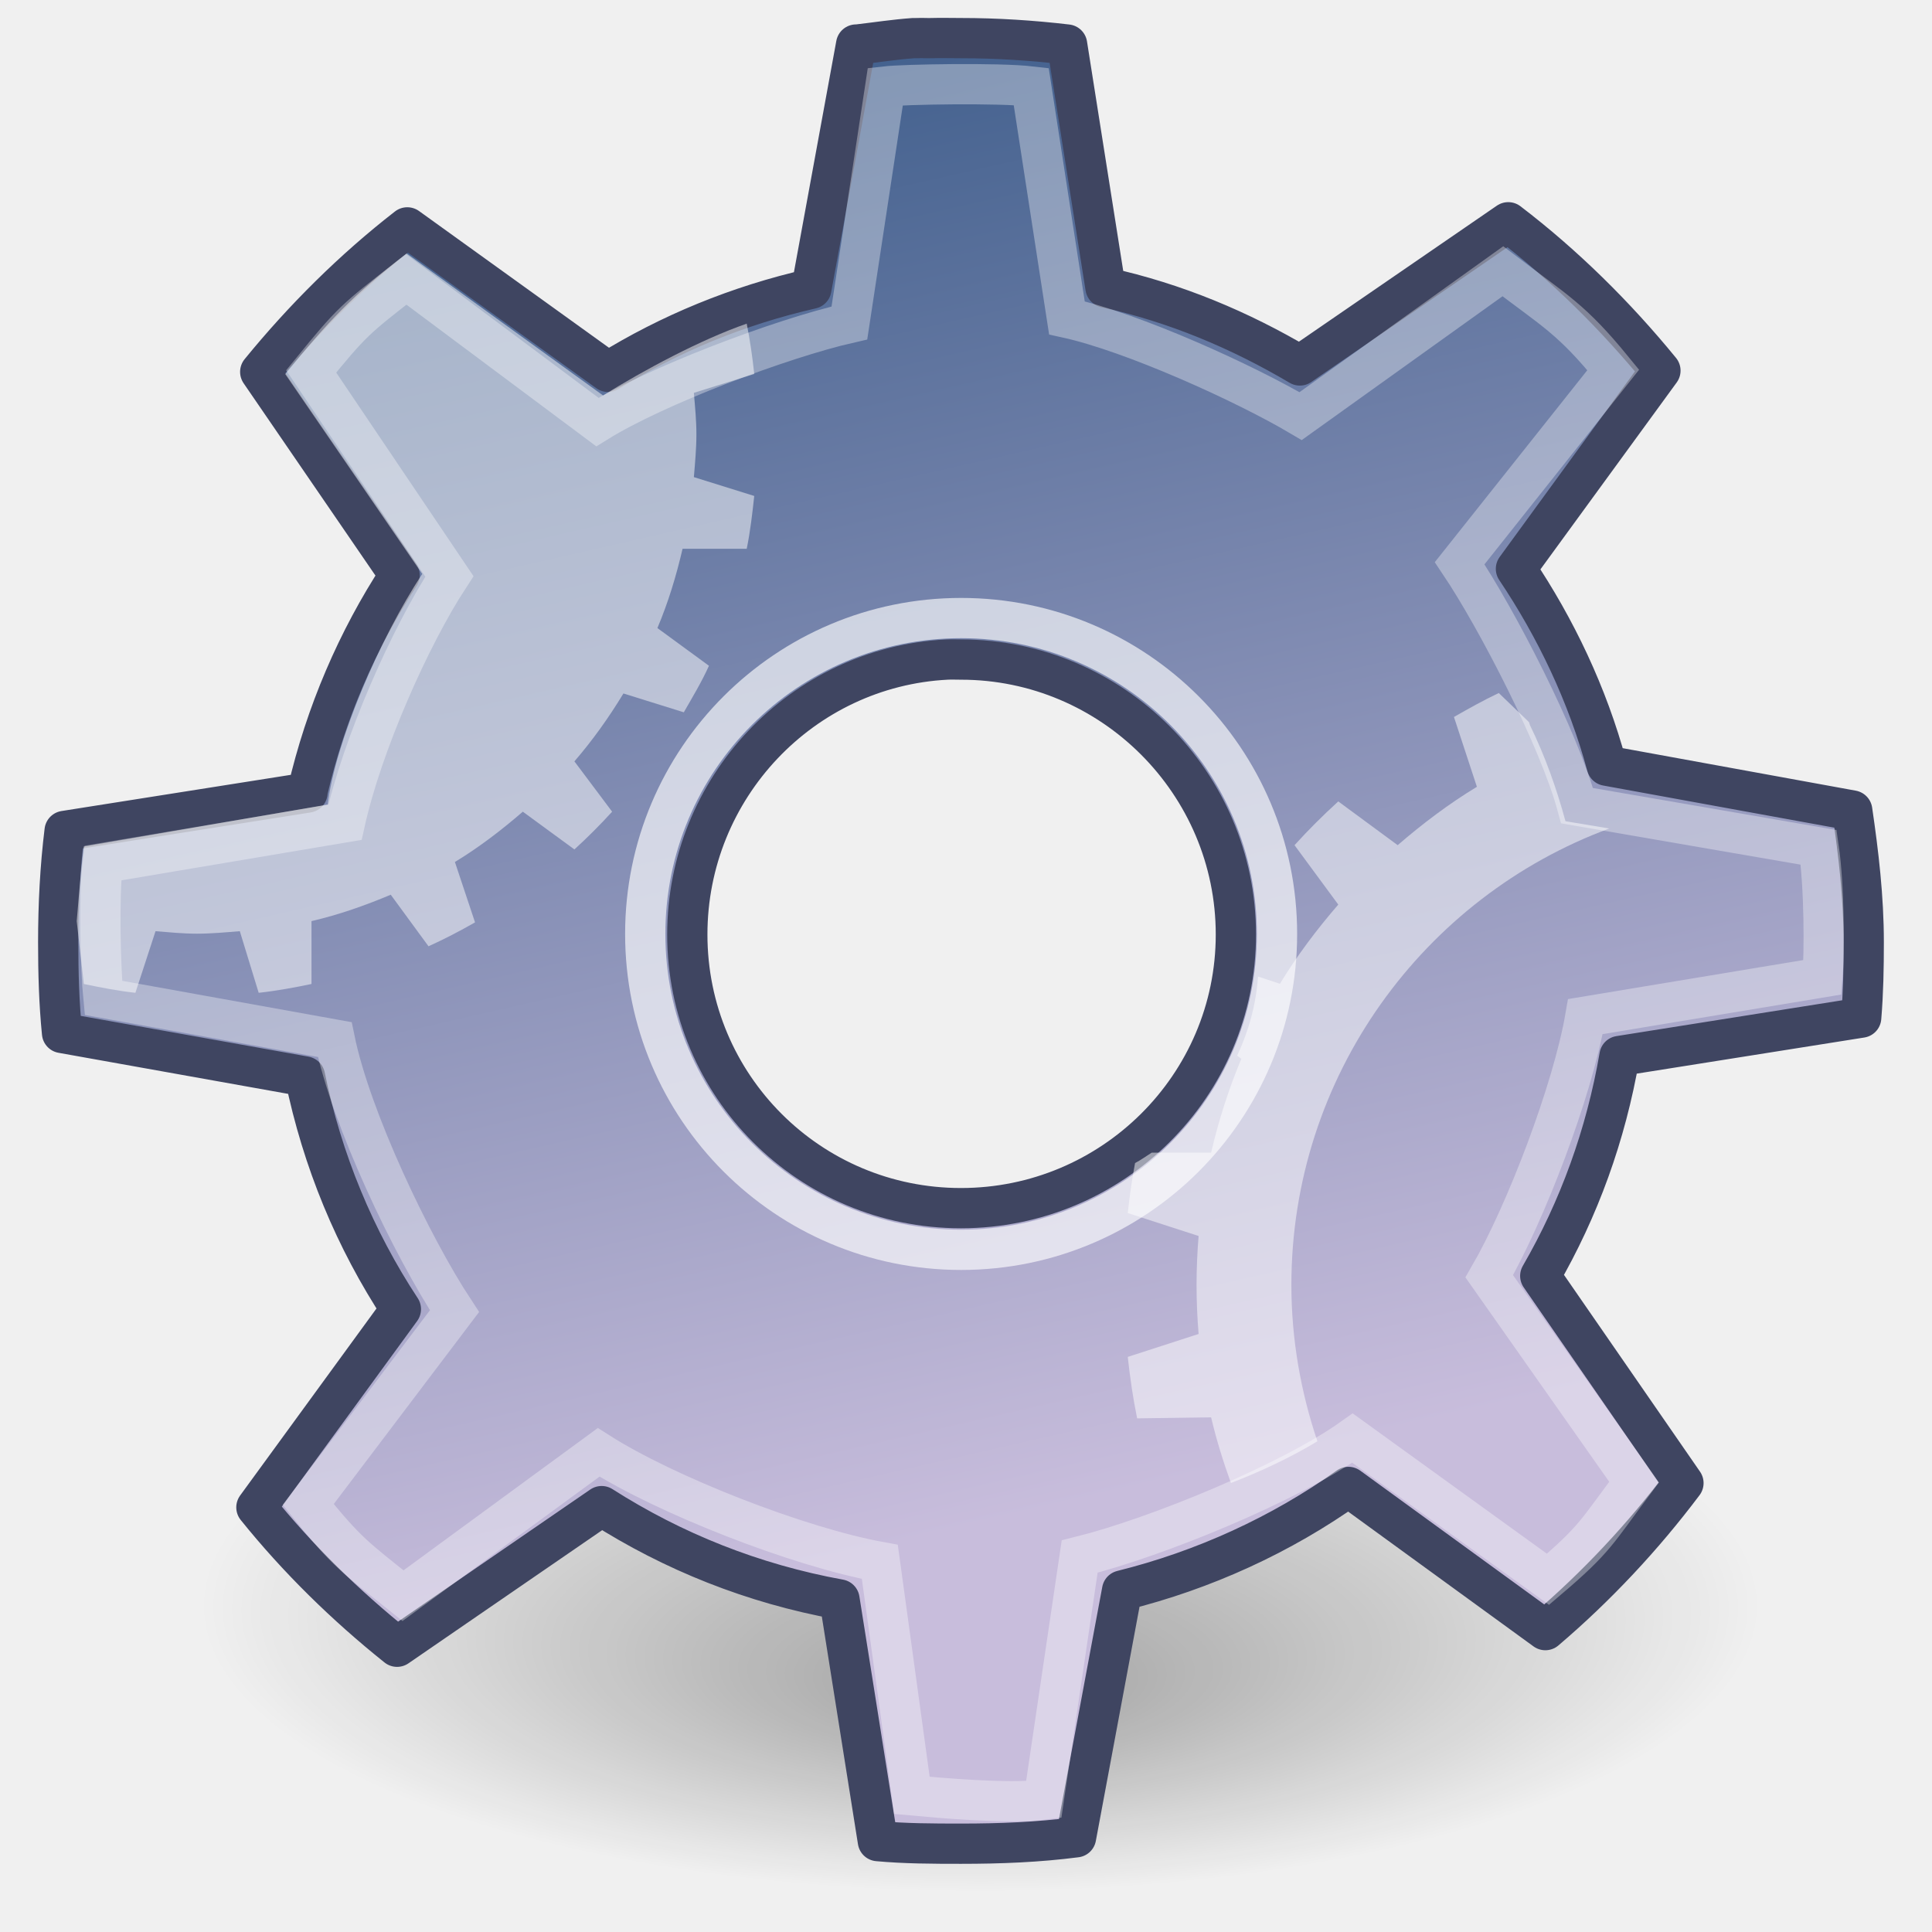
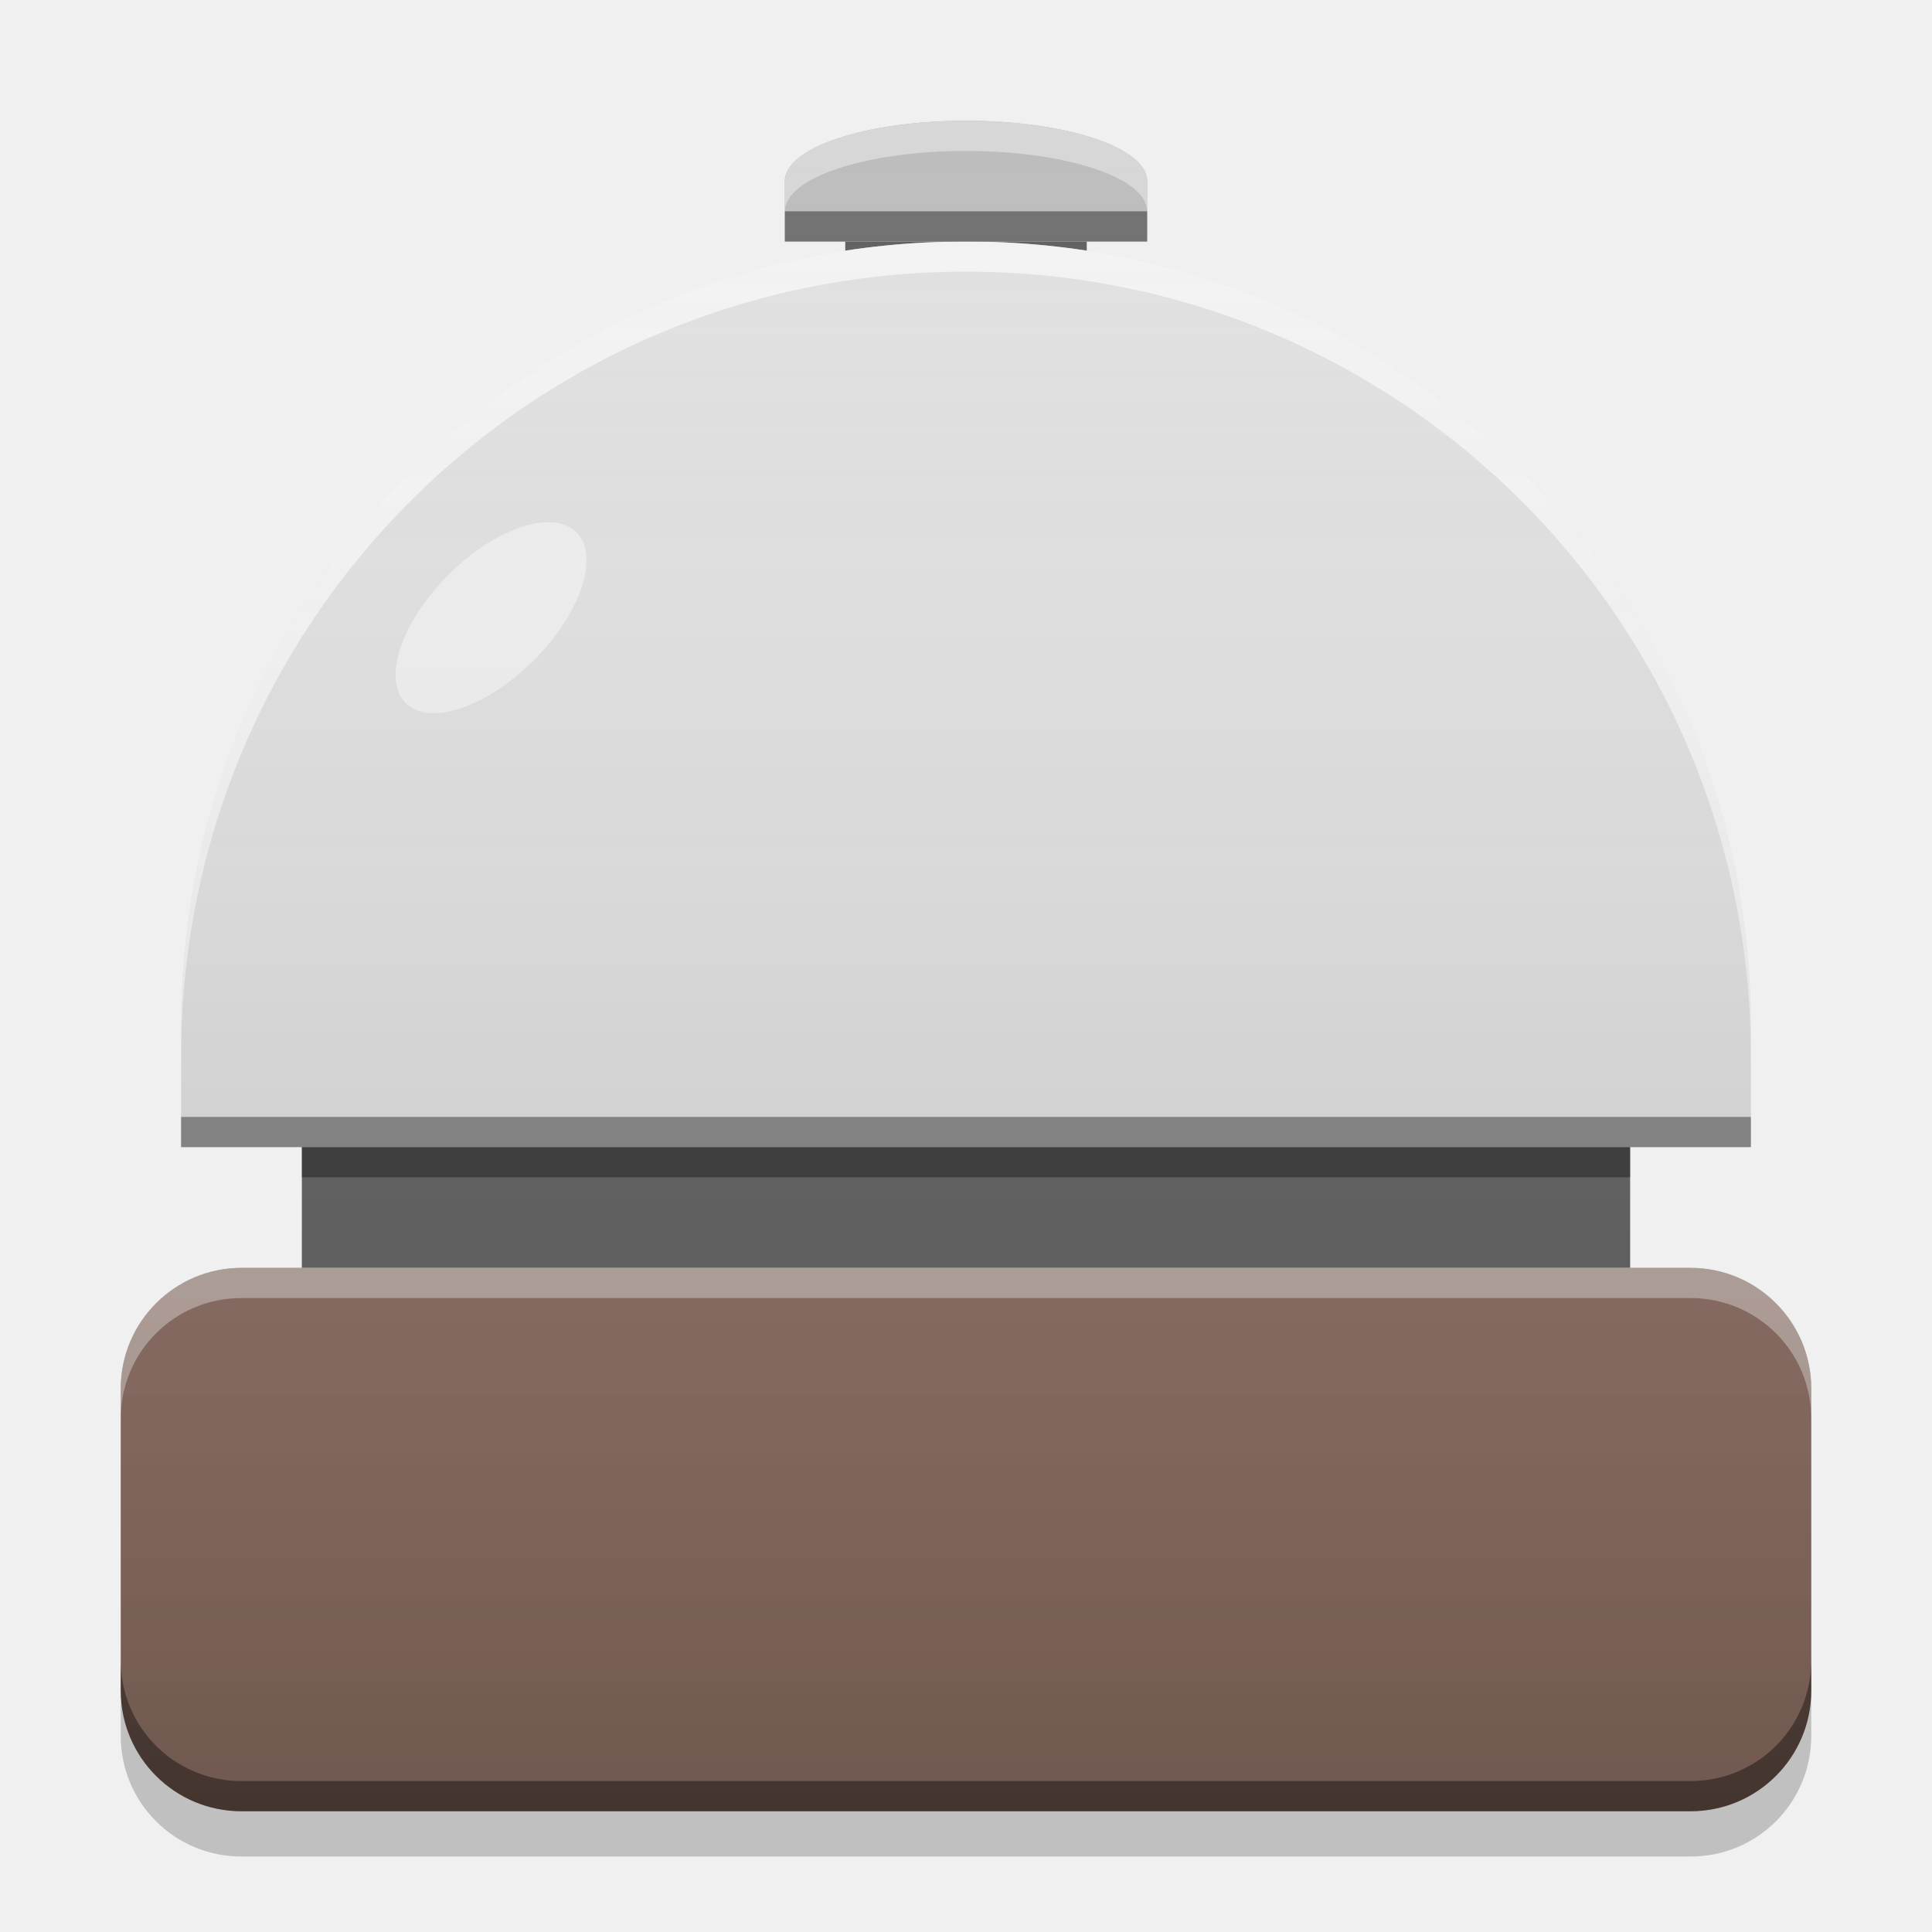
- <svg xmlns="http://www.w3.org/2000/svg" xmlns:xlink="http://www.w3.org/1999/xlink" width="48px" height="48px" viewBox="0 0 48 48" id="svg53383">
-   <defs id="defs3">
-     <linearGradient id="linearGradient3264">
-       <stop style="stop-color:#c9c9c9;stop-opacity:1;" offset="0" id="stop3266" />
-       <stop id="stop3276" offset="0.25" style="stop-color:#f8f8f8;stop-opacity:1;" />
-       <stop id="stop3272" offset="0.5" style="stop-color:#e2e2e2;stop-opacity:1;" />
-       <stop style="stop-color:#b0b0b0;stop-opacity:1;" offset="0.75" id="stop3274" />
-       <stop style="stop-color:#c9c9c9;stop-opacity:1;" offset="1" id="stop3268" />
+ <svg xmlns="http://www.w3.org/2000/svg" width="32" height="32" viewBox="0 0 32 32" version="1.1">
+   <defs>
+     <linearGradient id="linear0" gradientUnits="userSpaceOnUse" x1="32" y1="60" x2="32" y2="4" gradientTransform="matrix(0.5,0,0,0.5,0,0)">
+       <stop offset="0" style="stop-color:rgb(0%,0%,0%);stop-opacity:0.2;" />
+       <stop offset="1" style="stop-color:rgb(100%,100%,100%);stop-opacity:0;" />
    </linearGradient>
-     <linearGradient xlink:href="#linearGradient3264" id="linearGradient3281" gradientUnits="userSpaceOnUse" x1="14.463" y1="12.285" x2="34.534" y2="39.685" gradientTransform="matrix(1.241935,0,0,1.241935,-5.027508,-7.208988)" />
-     <linearGradient id="linearGradient2300">
-       <stop id="stop2302" offset="0" style="stop-color:#000000;stop-opacity:0.327;" />
-       <stop id="stop2304" offset="1" style="stop-color:#000000;stop-opacity:0;" />
-     </linearGradient>
-     <linearGradient id="aigrd1" gradientUnits="userSpaceOnUse" x1="99.777" y1="15.424" x2="153" y2="248.631">
-       <stop offset="0" style="stop-color:#184375" id="stop53300" />
-       <stop offset="1" style="stop-color:#C8BDDC" id="stop53302" />
-     </linearGradient>
-     <linearGradient xlink:href="#aigrd1" id="linearGradient53551" gradientUnits="userSpaceOnUse" x1="99.777" y1="15.424" x2="153" y2="248.631" gradientTransform="matrix(0.200685,0,0,0.200685,-0.585758,-1.050787)" />
-     <radialGradient gradientUnits="userSpaceOnUse" r="11.69" fy="72.568" fx="14.288" cy="68.873" cx="14.288" gradientTransform="matrix(1.399258,-2.234445e-7,8.196178e-8,0.513264,4.365074,4.839285)" id="radialGradient2308" xlink:href="#linearGradient2300" />
-     <linearGradient xlink:href="#linearGradient3264" id="linearGradient3760" gradientUnits="userSpaceOnUse" gradientTransform="matrix(1.241935,0,0,1.241935,-5.027508,-7.208988)" x1="14.463" y1="12.285" x2="34.534" y2="39.685" />
-     <linearGradient xlink:href="#aigrd1" id="linearGradient3773" gradientUnits="userSpaceOnUse" gradientTransform="matrix(0.200685,0,0,0.200685,-54.33576,-1.050787)" x1="99.777" y1="15.424" x2="153" y2="248.631" />
  </defs>
-   <g id="layer2">
-     <path transform="matrix(1.18638,0,0,1.18638,-4.539687,-7.794678)" d="M 44.286 38.714 A 19.929 9.837 0 1 1  4.429,38.714 A 19.929 9.837 0 1 1  44.286 38.714 z" id="path1538" style="color:#000000;fill:url(#radialGradient2308);fill-opacity:1;fill-rule:evenodd;stroke:none;stroke-width:0.5;stroke-linecap:round;stroke-linejoin:miter;stroke-miterlimit:4;stroke-dashoffset:0;stroke-opacity:1;marker:none;marker-start:none;marker-mid:none;marker-end:none;visibility:visible;display:inline;overflow:visible" />
-   </g>
-   <g id="layer1">
-     <path style="opacity:1;color:#000000;fill:url(#linearGradient3773);fill-opacity:1;fill-rule:nonzero;stroke:#3f4561;stroke-width:1;stroke-linecap:round;stroke-linejoin:round;marker:none;marker-start:none;marker-mid:none;marker-end:none;stroke-miterlimit:4;stroke-dasharray:none;stroke-dashoffset:0;stroke-opacity:1;visibility:visible;display:inline;overflow:visible" d="M 22.7,0.947 C 22.226,0.98 21.766,1.053 21.302,1.106 L 21.27,1.106 L 20.158,7.174 C 18.346,7.587 16.641,8.287 15.107,9.239 L 10.119,5.649 C 8.771,6.696 7.544,7.917 6.465,9.239 L 9.928,14.291 C 8.877,15.897 8.086,17.732 7.641,19.66 C 7.641,19.669 7.641,19.69 7.641,19.691 L 1.605,20.644 C 1.494,21.546 1.446,22.477 1.446,23.408 C 1.446,24.17 1.467,24.922 1.541,25.664 L 7.577,26.744 C 8.007,28.84 8.822,30.798 9.96,32.526 L 6.37,37.45 C 7.398,38.727 8.585,39.889 9.865,40.913 L 14.948,37.419 C 16.724,38.552 18.707,39.347 20.857,39.738 L 21.81,45.742 C 22.487,45.804 23.182,45.806 23.875,45.806 C 24.854,45.806 25.789,45.769 26.734,45.647 L 27.878,39.515 C 29.919,39.008 31.836,38.126 33.501,36.942 L 38.394,40.5 C 39.662,39.421 40.823,38.18 41.825,36.847 L 38.267,31.7 C 39.23,30.036 39.898,28.2 40.236,26.236 L 46.241,25.283 C 46.293,24.656 46.304,24.049 46.304,23.408 C 46.304,22.296 46.175,21.205 46.018,20.136 L 39.919,19.024 C 39.441,17.259 38.656,15.612 37.663,14.132 L 41.253,9.208 C 40.14,7.847 38.871,6.59 37.472,5.522 L 32.294,9.08 C 30.806,8.2 29.204,7.525 27.465,7.142 L 26.512,1.106 C 25.644,1.004 24.77,0.947 23.875,0.947 C 23.633,0.947 23.384,0.94 23.144,0.947 C 23.027,0.951 22.912,0.941 22.795,0.947 C 22.763,0.949 22.731,0.945 22.7,0.947 z M 23.526,16.387 C 23.642,16.381 23.757,16.387 23.875,16.387 C 27.636,16.387 30.705,19.457 30.705,23.218 C 30.705,26.978 27.636,30.016 23.875,30.016 C 20.114,30.016 17.076,26.978 17.076,23.218 C 17.076,19.575 19.928,16.57 23.526,16.387 z " id="path3243" />
-     <path style="opacity:0.648;color:#000000;fill:none;fill-opacity:1;fill-rule:nonzero;stroke:#ffffff;stroke-width:1.622;stroke-linecap:butt;stroke-linejoin:miter;marker:none;marker-start:none;marker-mid:none;marker-end:none;stroke-miterlimit:4;stroke-dasharray:none;stroke-dashoffset:0;stroke-opacity:1;visibility:visible;display:inline;overflow:visible" id="path3283" d="M 36.239 23.782 A 12.728 12.728 0 1 1  10.783,23.782 A 12.728 12.728 0 1 1  36.239 23.782 z" transform="matrix(0.616598,0,0,0.616598,9.38202,8.539674)" />
-     <path id="path3285" d="M 21.996,2.148 L 21.103,8.024 C 19.404,8.41 16.279,9.594 14.842,10.486 L 10.092,6.941 C 8.828,7.922 8.741,7.988 7.731,9.228 L 11.165,14.321 C 10.18,15.827 8.996,18.511 8.571,20.429 C 8.571,20.429 2.553,21.443 2.553,21.443 C 2.45,22.288 2.499,24.097 2.569,24.792 L 8.317,25.828 C 8.719,27.793 10.225,30.955 11.292,32.575 L 7.657,37.378 C 8.621,38.574 8.813,38.684 10.013,39.644 L 14.873,36.083 C 16.539,37.145 19.844,38.437 21.859,38.804 L 22.656,44.605 C 23.291,44.663 25.045,44.825 25.931,44.711 L 26.824,38.672 C 28.737,38.196 32.043,36.839 33.603,35.729 L 38.459,39.237 C 39.648,38.225 39.659,38.073 40.598,36.823 L 37,31.709 C 37.903,30.149 39.071,27.098 39.388,25.257 L 45.279,24.28 C 45.328,23.692 45.331,22.055 45.184,21.052 L 39.182,20.017 C 38.734,18.362 37.196,15.381 36.265,13.993 L 40.08,9.191 C 39.037,7.915 38.649,7.74 37.338,6.74 L 32.314,10.338 C 30.919,9.513 28.137,8.255 26.507,7.897 L 25.62,2.148 C 24.806,2.053 22.46,2.095 21.996,2.148 z " style="opacity:0.347;color:#000000;fill:none;fill-opacity:1;fill-rule:nonzero;stroke:#ffffff;stroke-width:1;stroke-linecap:butt;stroke-linejoin:miter;marker:none;marker-start:none;marker-mid:none;marker-end:none;stroke-miterlimit:4;stroke-dasharray:none;stroke-dashoffset:0;stroke-opacity:1;visibility:visible;display:inline;overflow:visible" />
-     <path style="opacity:0.5;color:#000000;fill:#ffffff;fill-opacity:1;fill-rule:nonzero;stroke:none;stroke-width:1;stroke-linecap:butt;stroke-linejoin:miter;marker:none;marker-start:none;marker-mid:none;marker-end:none;stroke-miterlimit:4;stroke-dasharray:none;stroke-dashoffset:0;stroke-opacity:1;visibility:visible;display:inline;overflow:visible" d="M 10.103,6.297 C 8.755,7.344 8.166,7.972 7.087,9.294 L 10.49,14.259 C 9.439,15.858 8.332,18.426 8.142,19.988 C 8.142,19.988 2.08,21.032 2.08,21.032 C 2.011,21.595 1.906,22.885 1.906,22.885 L 2.083,24.447 C 2.511,24.536 2.923,24.618 3.364,24.666 L 3.864,23.135 C 4.208,23.163 4.544,23.197 4.896,23.197 C 5.247,23.197 5.614,23.163 5.958,23.135 L 6.427,24.666 C 6.868,24.618 7.312,24.536 7.739,24.447 L 7.739,22.885 C 8.425,22.725 9.071,22.497 9.708,22.229 L 10.646,23.51 C 11.048,23.328 11.421,23.134 11.802,22.916 L 11.302,21.416 C 11.899,21.054 12.464,20.621 12.989,20.166 L 14.271,21.104 C 14.596,20.807 14.912,20.492 15.208,20.166 L 14.271,18.916 C 14.725,18.39 15.127,17.826 15.489,17.229 L 16.989,17.697 C 17.207,17.316 17.433,16.943 17.614,16.541 L 16.333,15.604 C 16.602,14.967 16.798,14.321 16.958,13.635 L 18.552,13.635 C 18.64,13.207 18.691,12.764 18.739,12.322 L 17.239,11.854 C 17.268,11.51 17.302,11.142 17.302,10.791 C 17.302,10.44 17.268,10.104 17.239,9.76 L 18.739,9.291 C 18.694,8.871 18.634,8.449 18.552,8.041 C 17.404,8.44 15.999,9.194 14.983,9.825 L 10.103,6.297 z " id="path3767" />
-     <path style="opacity:0.5;color:#000000;fill:#ffffff;fill-opacity:1;fill-rule:nonzero;stroke:none;stroke-width:1;stroke-linecap:butt;stroke-linejoin:miter;marker:none;marker-start:none;marker-mid:none;marker-end:none;stroke-miterlimit:4;stroke-dasharray:none;stroke-dashoffset:0;stroke-opacity:1;visibility:visible;display:inline;overflow:visible" d="M 37.237,17.218 C 36.853,17.399 36.49,17.604 36.123,17.813 L 36.693,19.548 C 35.996,19.97 35.338,20.468 34.725,20.998 L 33.249,19.911 C 32.869,20.257 32.507,20.618 32.162,20.998 L 33.249,22.474 C 32.719,23.087 32.222,23.745 31.799,24.442 L 31.255,24.261 C 31.208,24.961 31.019,25.622 30.737,26.229 L 30.841,26.306 C 30.528,27.049 30.276,27.837 30.09,28.637 L 28.614,28.637 C 28.478,28.722 28.344,28.822 28.2,28.896 C 28.122,29.311 28.065,29.713 28.019,30.138 L 29.779,30.708 C 29.746,31.109 29.728,31.515 29.728,31.925 C 29.728,32.335 29.746,32.741 29.779,33.142 L 28.019,33.712 C 28.075,34.226 28.149,34.74 28.252,35.239 L 30.09,35.213 C 30.218,35.763 30.393,36.321 30.582,36.845 C 31.327,36.557 32.056,36.215 32.731,35.809 C 32.32,34.593 32.084,33.28 32.084,31.925 C 32.084,26.727 35.376,22.288 39.981,20.584 L 38.894,20.403 C 38.671,19.58 38.382,18.774 38.013,18.02 C 38.003,17.998 37.999,17.965 37.988,17.943 L 37.936,17.891 L 37.237,17.218 z " id="path3770" />
+   <g id="surface1">
+     <path style=" stroke:none;fill-rule:nonzero;fill:rgb(38.039%,38.039%,38.039%);fill-opacity:1;" d="M 14 3 L 18 3 L 18 5 L 14 5 Z M 14 3 " />
+     <path style=" stroke:none;fill-rule:nonzero;fill:rgb(55.294%,43.137%,38.824%);fill-opacity:1;" d="M 4 21 L 28 21 C 29.105 21 30 21.895 30 23 L 30 28 C 30 29.105 29.105 30 28 30 L 4 30 C 2.895 30 2 29.105 2 28 L 2 23 C 2 21.895 2.895 21 4 21 Z M 4 21 " />
+     <path style=" stroke:none;fill-rule:nonzero;fill:rgb(87.843%,87.843%,87.843%);fill-opacity:1;" d="M 16 4 C 8.797 4 3 9.797 3 17 L 3 19 L 29 19 L 29 17 C 29 9.797 23.203 4 16 4 Z M 16 4 " />
+     <path style=" stroke:none;fill-rule:nonzero;fill:rgb(74.118%,74.118%,74.118%);fill-opacity:1;" d="M 16 2 C 14.34 2 13 2.445 13 3 L 13 4 L 19 4 L 19 3 C 19 2.445 17.66 2 16 2 Z M 16 2 " />
+     <path style=" stroke:none;fill-rule:nonzero;fill:rgb(38.039%,38.039%,38.039%);fill-opacity:1;" d="M 5 19 L 27 19 L 27 21 L 5 21 Z M 5 19 " />
+     <path style=" stroke:none;fill-rule:nonzero;fill:rgb(100%,100%,100%);fill-opacity:0.6;" d="M 16 4 C 8.797 4 3 9.797 3 17 L 3 17.5 C 3 10.297 8.797 4.5 16 4.5 C 23.203 4.5 29 10.297 29 17.5 L 29 17 C 29 9.797 23.203 4 16 4 Z M 16 4 " />
+     <path style=" stroke:none;fill-rule:nonzero;fill:rgb(0%,0%,0%);fill-opacity:0.4;" d="M 3 18.5 L 3 19 L 29 19 L 29 18.5 Z M 3 18.5 " />
+     <path style=" stroke:none;fill-rule:nonzero;fill:rgb(0%,0%,0%);fill-opacity:0.4;" d="M 5 19 L 5 19.5 L 27 19.5 L 27 19 Z M 5 19 " />
+     <path style=" stroke:none;fill-rule:nonzero;fill:rgb(100%,100%,100%);fill-opacity:0.4;" d="M 4 21 C 2.891 21 2 21.891 2 23 L 2 23.5 C 2 22.391 2.891 21.5 4 21.5 L 28 21.5 C 29.109 21.5 30 22.391 30 23.5 L 30 23 C 30 21.891 29.109 21 28 21 Z M 4 21 " />
+     <path style=" stroke:none;fill-rule:nonzero;fill:rgb(0.392%,0.392%,0.392%);fill-opacity:0.4;" d="M 4 30 C 2.891 30 2 29.109 2 28 L 2 27.5 C 2 28.609 2.891 29.5 4 29.5 L 28 29.5 C 29.109 29.5 30 28.609 30 27.5 L 30 28 C 30 29.109 29.109 30 28 30 Z M 4 30 " />
+     <path style=" stroke:none;fill-rule:nonzero;fill:rgb(0%,0%,0%);fill-opacity:0.2;" d="M 2 28 L 2 28.75 C 2 29.859 2.891 30.75 4 30.75 L 28 30.75 C 29.109 30.75 30 29.859 30 28.75 L 30 28 C 30 29.109 29.109 30 28 30 L 4 30 C 2.891 30 2 29.109 2 28 Z M 2 28 " />
+     <path style=" stroke:none;fill-rule:nonzero;fill:rgb(74.118%,74.118%,74.118%);fill-opacity:1;" d="M 16 2 C 14.34 2 13 2.445 13 3 L 13 4 L 19 4 L 19 3 C 19 2.445 17.66 2 16 2 Z M 16 2 " />
+     <path style=" stroke:none;fill-rule:nonzero;fill:rgb(0%,0%,0%);fill-opacity:0.4;" d="M 13 3.5 L 13 4 L 19 4 L 19 3.5 Z M 13 3.5 " />
+     <path style=" stroke:none;fill-rule:nonzero;fill:rgb(100%,100%,100%);fill-opacity:0.4;" d="M 16 2 C 14.34 2 13 2.445 13 3 L 13 3.5 C 13 2.945 14.34 2.5 16 2.5 C 17.66 2.5 19 2.945 19 3.5 L 19 3 C 19 2.445 17.66 2 16 2 Z M 16 2 " />
+     <path style=" stroke:none;fill-rule:nonzero;fill:url(#linear0);" d="M 16 2 C 14.34 2 13 2.445 13 3 L 13 4 L 14 4 L 14 4.152 C 7.754 5.109 3 10.477 3 17 L 3 19 L 5 19 L 5 21 L 4 21 C 2.891 21 2 21.891 2 23 L 2 28 C 2 29.109 2.891 30 4 30 L 28 30 C 28.52 30 28.992 29.805 29.344 29.48 C 29.746 29.117 30 28.59 30 28 L 30 23 C 30 21.891 29.109 21 28 21 L 27 21 L 27 19 L 29 19 L 29 17 C 29 10.477 24.246 5.109 18 4.152 L 18 4 L 19 4 L 19 3 C 19 2.445 17.66 2 16 2 Z M 16 2 " />
+     <path style=" stroke:none;fill-rule:nonzero;fill:rgb(100%,100%,100%);fill-opacity:0.4;" d="M 9.547 8.816 C 9.938 9.207 9.621 10.156 8.84 10.938 C 8.059 11.719 7.109 12.035 6.719 11.645 C 6.328 11.254 6.645 10.305 7.426 9.523 C 8.207 8.742 9.156 8.426 9.547 8.816 Z M 9.547 8.816 " />
  </g>
</svg>
